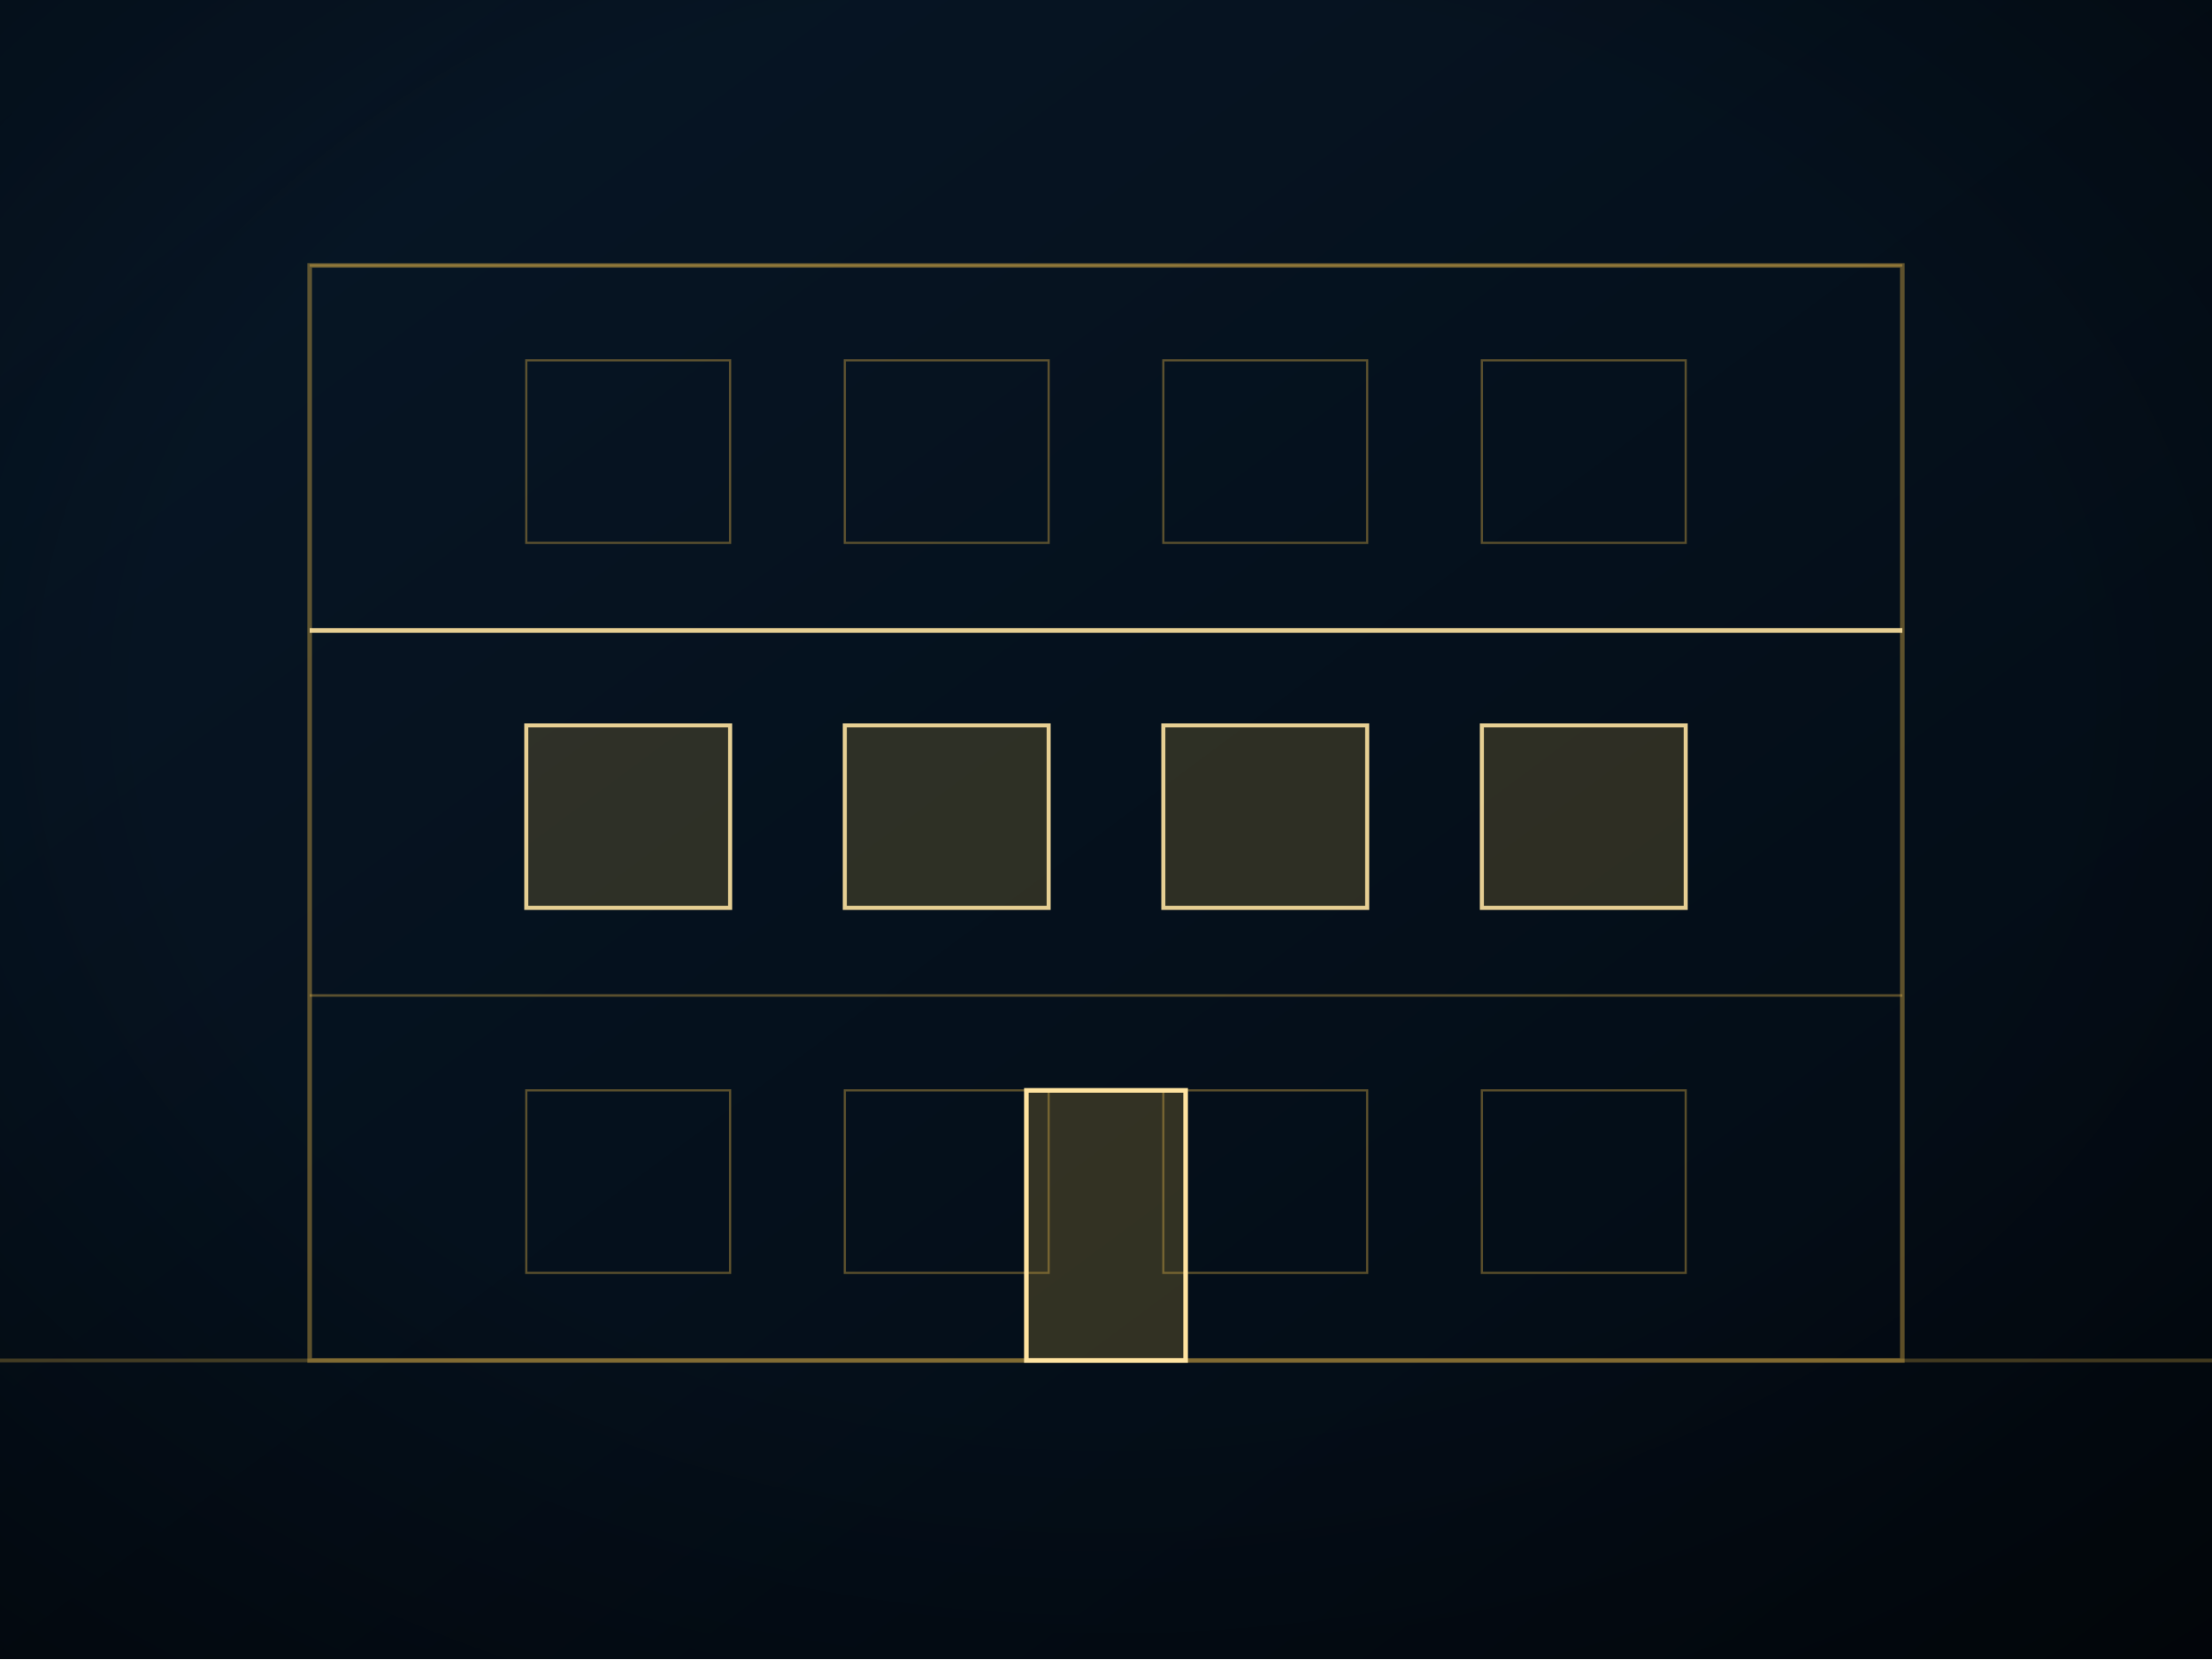
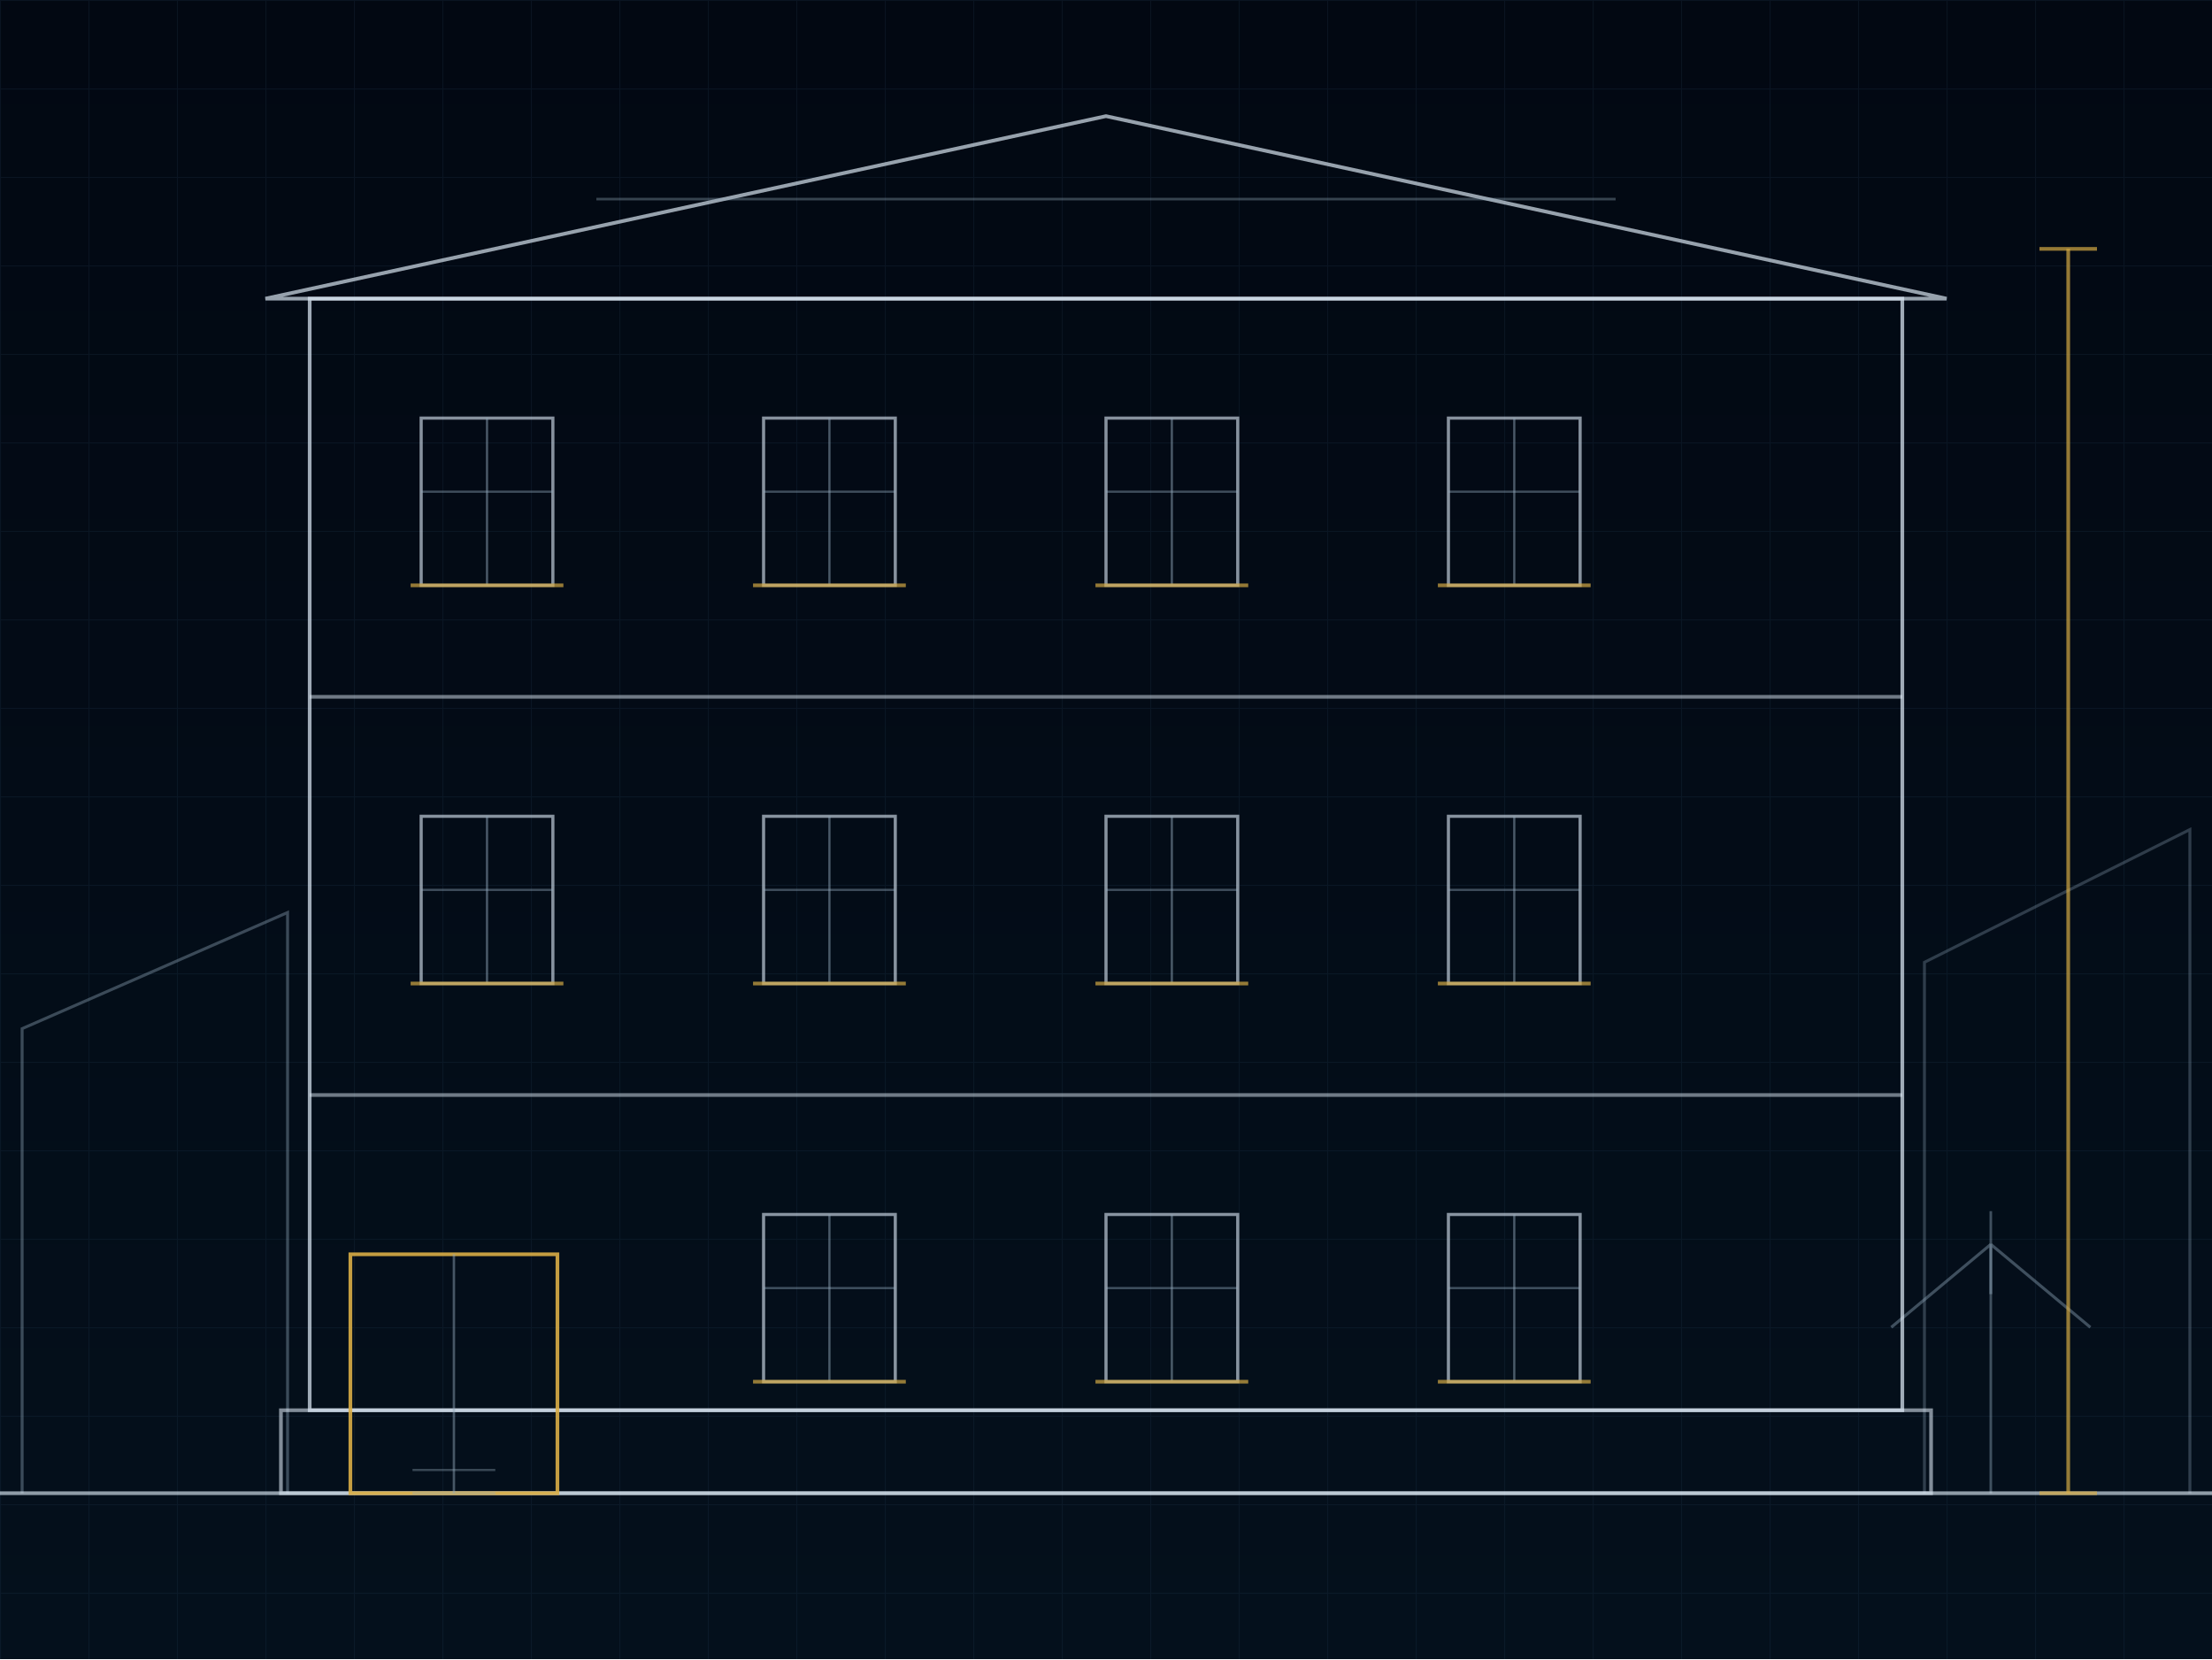
<svg xmlns="http://www.w3.org/2000/svg" viewBox="0 0 1200 900" width="1200" height="900" fill="none" role="img">
  <defs>
-     <linearGradient id="g" x1="0" y1="0" x2="1" y2="1">
-       <stop offset="0" stop-color="#071727" />
-       <stop offset="1" stop-color="#030A12" />
+     <linearGradient id="bg" x1="0" y1="0" x2="0" y2="1">
+       <stop offset="0" stop-color="#020812" />
+       <stop offset="1" stop-color="#04101C" />
    </linearGradient>
-     <radialGradient id="vg" cx="50%" cy="42%" r="78%">
-       <stop offset="55%" stop-color="#000000" stop-opacity="0" />
-       <stop offset="100%" stop-color="#000000" stop-opacity="0.5" />
+     <pattern id="grid" width="48" height="48" patternUnits="userSpaceOnUse">
+       <path d="M48 0H0V48" stroke="#2A4A66" stroke-width="1" />
+     </pattern>
+     <radialGradient id="warm" cx="50%" cy="50%" r="50%">
+       <stop offset="0" stop-color="#F3C56B" stop-opacity="0.55" />
+       <stop offset="1" stop-color="#F3C56B" stop-opacity="0" />
    </radialGradient>
  </defs>
-   <rect width="1200" height="900" fill="url(#g)" />
-   <rect width="1200" height="900" fill="url(#vg)" />
-   <line x1="0" y1="738" x2="1200" y2="738" stroke="#D9AD456B" stroke-width="2" opacity="0.7" />
-   <rect x="168" y="144" width="864" height="594" stroke="#D9AD456B" stroke-width="2.5" fill="none" />
-   <line x1="168" y1="144" x2="1032" y2="144" stroke="#D9AD45" stroke-width="1.4" opacity="0.4" />
-   <rect x="285.5" y="195.48" width="110.59" height="99" stroke="#D9AD45" stroke-width="1.2" opacity="0.4" fill="none" />
-   <rect x="458.3" y="195.48" width="110.59" height="99" stroke="#D9AD45" stroke-width="1.2" opacity="0.4" fill="none" />
-   <rect x="631.1" y="195.48" width="110.59" height="99" stroke="#D9AD45" stroke-width="1.2" opacity="0.4" fill="none" />
-   <rect x="803.9" y="195.48" width="110.59" height="99" stroke="#D9AD45" stroke-width="1.2" opacity="0.4" fill="none" />
-   <line x1="168" y1="342" x2="1032" y2="342" stroke="#FFE3A0" stroke-width="2.5" opacity="0.9" />
-   <rect x="285.5" y="393.48" width="110.59" height="99" stroke="#FFE3A0" stroke-width="2.2" opacity="0.9" fill="#D9AD4538" />
-   <rect x="458.3" y="393.48" width="110.59" height="99" stroke="#FFE3A0" stroke-width="2.2" opacity="0.9" fill="#D9AD4538" />
-   <rect x="631.1" y="393.48" width="110.59" height="99" stroke="#FFE3A0" stroke-width="2.2" opacity="0.9" fill="#D9AD4538" />
-   <rect x="803.9" y="393.48" width="110.59" height="99" stroke="#FFE3A0" stroke-width="2.2" opacity="0.9" fill="#D9AD4538" />
-   <line x1="168" y1="540" x2="1032" y2="540" stroke="#D9AD45" stroke-width="1.4" opacity="0.4" />
-   <rect x="285.5" y="591.48" width="110.59" height="99" stroke="#D9AD45" stroke-width="1.2" opacity="0.4" fill="none" />
-   <rect x="458.3" y="591.48" width="110.59" height="99" stroke="#D9AD45" stroke-width="1.2" opacity="0.4" fill="none" />
-   <rect x="631.1" y="591.48" width="110.59" height="99" stroke="#D9AD45" stroke-width="1.2" opacity="0.4" fill="none" />
-   <rect x="803.9" y="591.48" width="110.59" height="99" stroke="#D9AD45" stroke-width="1.2" opacity="0.4" fill="none" />
-   <rect x="556.8" y="591.48" width="86.4" height="146.52" stroke="#FFE3A0" stroke-width="2.5" fill="#D9AD4538" />
+   <rect width="1200" height="900" fill="url(#bg)" />
+   <rect width="1200" height="900" fill="url(#grid)" opacity="0.18" />
+   <path d="M12 810V558L156 495V810" stroke="#93A9BC" stroke-opacity="0.39" stroke-width="1.6" />
+   <path d="M1044 810V522L1188 450V810" stroke="#93A9BC" stroke-opacity="0.31" stroke-width="1.6" />
+   <line x1="1080" y1="810" x2="1080" y2="657" stroke="#93A9BC" stroke-opacity="0.42" stroke-width="1.4" />
+   <path d="M1080 675L1026 720M1080 675L1134 720M1080 675L1080 702" stroke="#93A9BC" stroke-opacity="0.42" stroke-width="1.6" />
+   <line x1="0" y1="810" x2="1200" y2="810" stroke="#DCE9F5" stroke-opacity="0.65" stroke-width="2" />
+   <rect x="152.4" y="765" width="895.2" height="45" stroke="#DCE9F5" stroke-opacity="0.58" stroke-width="2" />
+   <rect x="168" y="162" width="864" height="603" stroke="#DCE9F5" stroke-opacity="0.72" stroke-width="2" />
+   <path d="M144 162L600 63L1056 162Z" stroke="#DCE9F5" stroke-opacity="0.68" stroke-width="2" />
+   <line x1="323.52" y1="108" x2="876.48" y2="108" stroke="#93A9BC" stroke-opacity="0.36" stroke-width="1.4" />
+   <line x1="168" y1="378" x2="1032" y2="378" stroke="#DCE9F5" stroke-opacity="0.5" stroke-width="2" />
+   <line x1="168" y1="594" x2="1032" y2="594" stroke="#DCE9F5" stroke-opacity="0.5" stroke-width="2" />
+   <rect x="228.48" y="226.8" width="71.45" height="90.72" stroke="#DCE9F5" stroke-opacity="0.61" stroke-width="1.7" />
+   <line x1="264.2" y1="226.8" x2="264.2" y2="317.52" stroke="#93A9BC" stroke-opacity="0.49" stroke-width="1.2" />
+   <line x1="228.48" y1="266.72" x2="299.93" y2="266.72" stroke="#93A9BC" stroke-opacity="0.42" stroke-width="1.2" />
+   <line x1="222.76" y1="317.52" x2="305.64" y2="317.52" stroke="#D9AD45" stroke-opacity="0.68" stroke-width="2" />
+   <rect x="414.24" y="226.8" width="71.45" height="90.72" stroke="#DCE9F5" stroke-opacity="0.61" stroke-width="1.7" />
+   <line x1="449.96" y1="226.8" x2="449.96" y2="317.52" stroke="#93A9BC" stroke-opacity="0.49" stroke-width="1.2" />
+   <line x1="414.24" y1="266.72" x2="485.69" y2="266.72" stroke="#93A9BC" stroke-opacity="0.42" stroke-width="1.2" />
+   <line x1="408.52" y1="317.52" x2="491.4" y2="317.52" stroke="#D9AD45" stroke-opacity="0.68" stroke-width="2" />
+   <rect x="600" y="226.8" width="71.45" height="90.72" stroke="#DCE9F5" stroke-opacity="0.61" stroke-width="1.7" />
+   <line x1="635.72" y1="226.8" x2="635.72" y2="317.52" stroke="#93A9BC" stroke-opacity="0.49" stroke-width="1.2" />
+   <line x1="600" y1="266.72" x2="671.45" y2="266.72" stroke="#93A9BC" stroke-opacity="0.42" stroke-width="1.2" />
+   <line x1="594.28" y1="317.52" x2="677.16" y2="317.52" stroke="#D9AD45" stroke-opacity="0.68" stroke-width="2" />
+   <rect x="785.76" y="226.8" width="71.45" height="90.72" stroke="#DCE9F5" stroke-opacity="0.61" stroke-width="1.7" />
+   <line x1="821.48" y1="226.8" x2="821.48" y2="317.52" stroke="#93A9BC" stroke-opacity="0.49" stroke-width="1.2" />
+   <line x1="785.76" y1="266.72" x2="857.21" y2="266.72" stroke="#93A9BC" stroke-opacity="0.42" stroke-width="1.2" />
+   <line x1="780.04" y1="317.52" x2="862.92" y2="317.52" stroke="#D9AD45" stroke-opacity="0.68" stroke-width="2" />
+   <rect x="228.48" y="442.8" width="71.45" height="90.72" stroke="#DCE9F5" stroke-opacity="0.61" stroke-width="1.7" />
+   <line x1="264.2" y1="442.8" x2="264.2" y2="533.52" stroke="#93A9BC" stroke-opacity="0.49" stroke-width="1.2" />
+   <line x1="228.48" y1="482.72" x2="299.93" y2="482.72" stroke="#93A9BC" stroke-opacity="0.42" stroke-width="1.2" />
+   <line x1="222.76" y1="533.52" x2="305.64" y2="533.52" stroke="#D9AD45" stroke-opacity="0.68" stroke-width="2" />
+   <rect x="414.24" y="442.8" width="71.45" height="90.72" stroke="#DCE9F5" stroke-opacity="0.61" stroke-width="1.7" />
+   <line x1="449.96" y1="442.8" x2="449.96" y2="533.52" stroke="#93A9BC" stroke-opacity="0.49" stroke-width="1.2" />
+   <line x1="414.24" y1="482.72" x2="485.69" y2="482.72" stroke="#93A9BC" stroke-opacity="0.42" stroke-width="1.2" />
+   <line x1="408.52" y1="533.52" x2="491.4" y2="533.52" stroke="#D9AD45" stroke-opacity="0.68" stroke-width="2" />
+   <rect x="600" y="442.8" width="71.45" height="90.72" stroke="#DCE9F5" stroke-opacity="0.61" stroke-width="1.7" />
+   <line x1="635.72" y1="442.8" x2="635.72" y2="533.52" stroke="#93A9BC" stroke-opacity="0.49" stroke-width="1.2" />
+   <line x1="600" y1="482.72" x2="671.45" y2="482.72" stroke="#93A9BC" stroke-opacity="0.42" stroke-width="1.2" />
+   <line x1="594.28" y1="533.52" x2="677.16" y2="533.52" stroke="#D9AD45" stroke-opacity="0.68" stroke-width="2" />
+   <rect x="785.76" y="442.8" width="71.45" height="90.72" stroke="#DCE9F5" stroke-opacity="0.61" stroke-width="1.7" />
+   <line x1="821.48" y1="442.8" x2="821.48" y2="533.52" stroke="#93A9BC" stroke-opacity="0.49" stroke-width="1.2" />
+   <line x1="785.76" y1="482.72" x2="857.21" y2="482.72" stroke="#93A9BC" stroke-opacity="0.42" stroke-width="1.2" />
+   <line x1="780.04" y1="533.52" x2="862.92" y2="533.52" stroke="#D9AD45" stroke-opacity="0.68" stroke-width="2" />
+   <rect x="414.24" y="658.8" width="71.45" height="90.72" stroke="#DCE9F5" stroke-opacity="0.61" stroke-width="1.7" />
+   <line x1="449.96" y1="658.8" x2="449.96" y2="749.52" stroke="#93A9BC" stroke-opacity="0.49" stroke-width="1.2" />
+   <line x1="414.24" y1="698.72" x2="485.69" y2="698.72" stroke="#93A9BC" stroke-opacity="0.42" stroke-width="1.2" />
+   <line x1="408.52" y1="749.52" x2="491.4" y2="749.52" stroke="#D9AD45" stroke-opacity="0.68" stroke-width="2" />
+   <rect x="600" y="658.8" width="71.45" height="90.72" stroke="#DCE9F5" stroke-opacity="0.61" stroke-width="1.7" />
+   <line x1="635.72" y1="658.8" x2="635.72" y2="749.52" stroke="#93A9BC" stroke-opacity="0.49" stroke-width="1.2" />
+   <line x1="600" y1="698.72" x2="671.45" y2="698.72" stroke="#93A9BC" stroke-opacity="0.42" stroke-width="1.2" />
+   <line x1="594.28" y1="749.52" x2="677.16" y2="749.52" stroke="#D9AD45" stroke-opacity="0.68" stroke-width="2" />
+   <rect x="785.76" y="658.8" width="71.45" height="90.72" stroke="#DCE9F5" stroke-opacity="0.61" stroke-width="1.7" />
+   <line x1="821.48" y1="658.8" x2="821.48" y2="749.52" stroke="#93A9BC" stroke-opacity="0.49" stroke-width="1.2" />
+   <line x1="785.76" y1="698.72" x2="857.21" y2="698.72" stroke="#93A9BC" stroke-opacity="0.42" stroke-width="1.2" />
+   <line x1="780.04" y1="749.52" x2="862.92" y2="749.52" stroke="#D9AD45" stroke-opacity="0.68" stroke-width="2" />
+   <rect x="190.08" y="680.4" width="112.32" height="129.6" stroke="#D9AD45" stroke-opacity="0.9" stroke-width="2" />
+   <line x1="246.24" y1="680.4" x2="246.24" y2="810" stroke="#93A9BC" stroke-opacity="0.47" stroke-width="1.3" />
+   <line x1="223.78" y1="810" x2="268.7" y2="810" stroke="#93A9BC" stroke-opacity="0.36" stroke-width="1.2" />
+   <line x1="223.78" y1="797.4" x2="268.7" y2="797.4" stroke="#93A9BC" stroke-opacity="0.36" stroke-width="1.2" />
+   <line x1="1122" y1="135" x2="1122" y2="810" stroke="#D9AD45" stroke-opacity="0.68" stroke-width="2" />
+   <line x1="1106.4" y1="135" x2="1137.6" y2="135" stroke="#D9AD45" stroke-opacity="0.68" stroke-width="2" />
+   <line x1="1106.4" y1="810" x2="1137.6" y2="810" stroke="#D9AD45" stroke-opacity="0.68" stroke-width="2" />
</svg>
